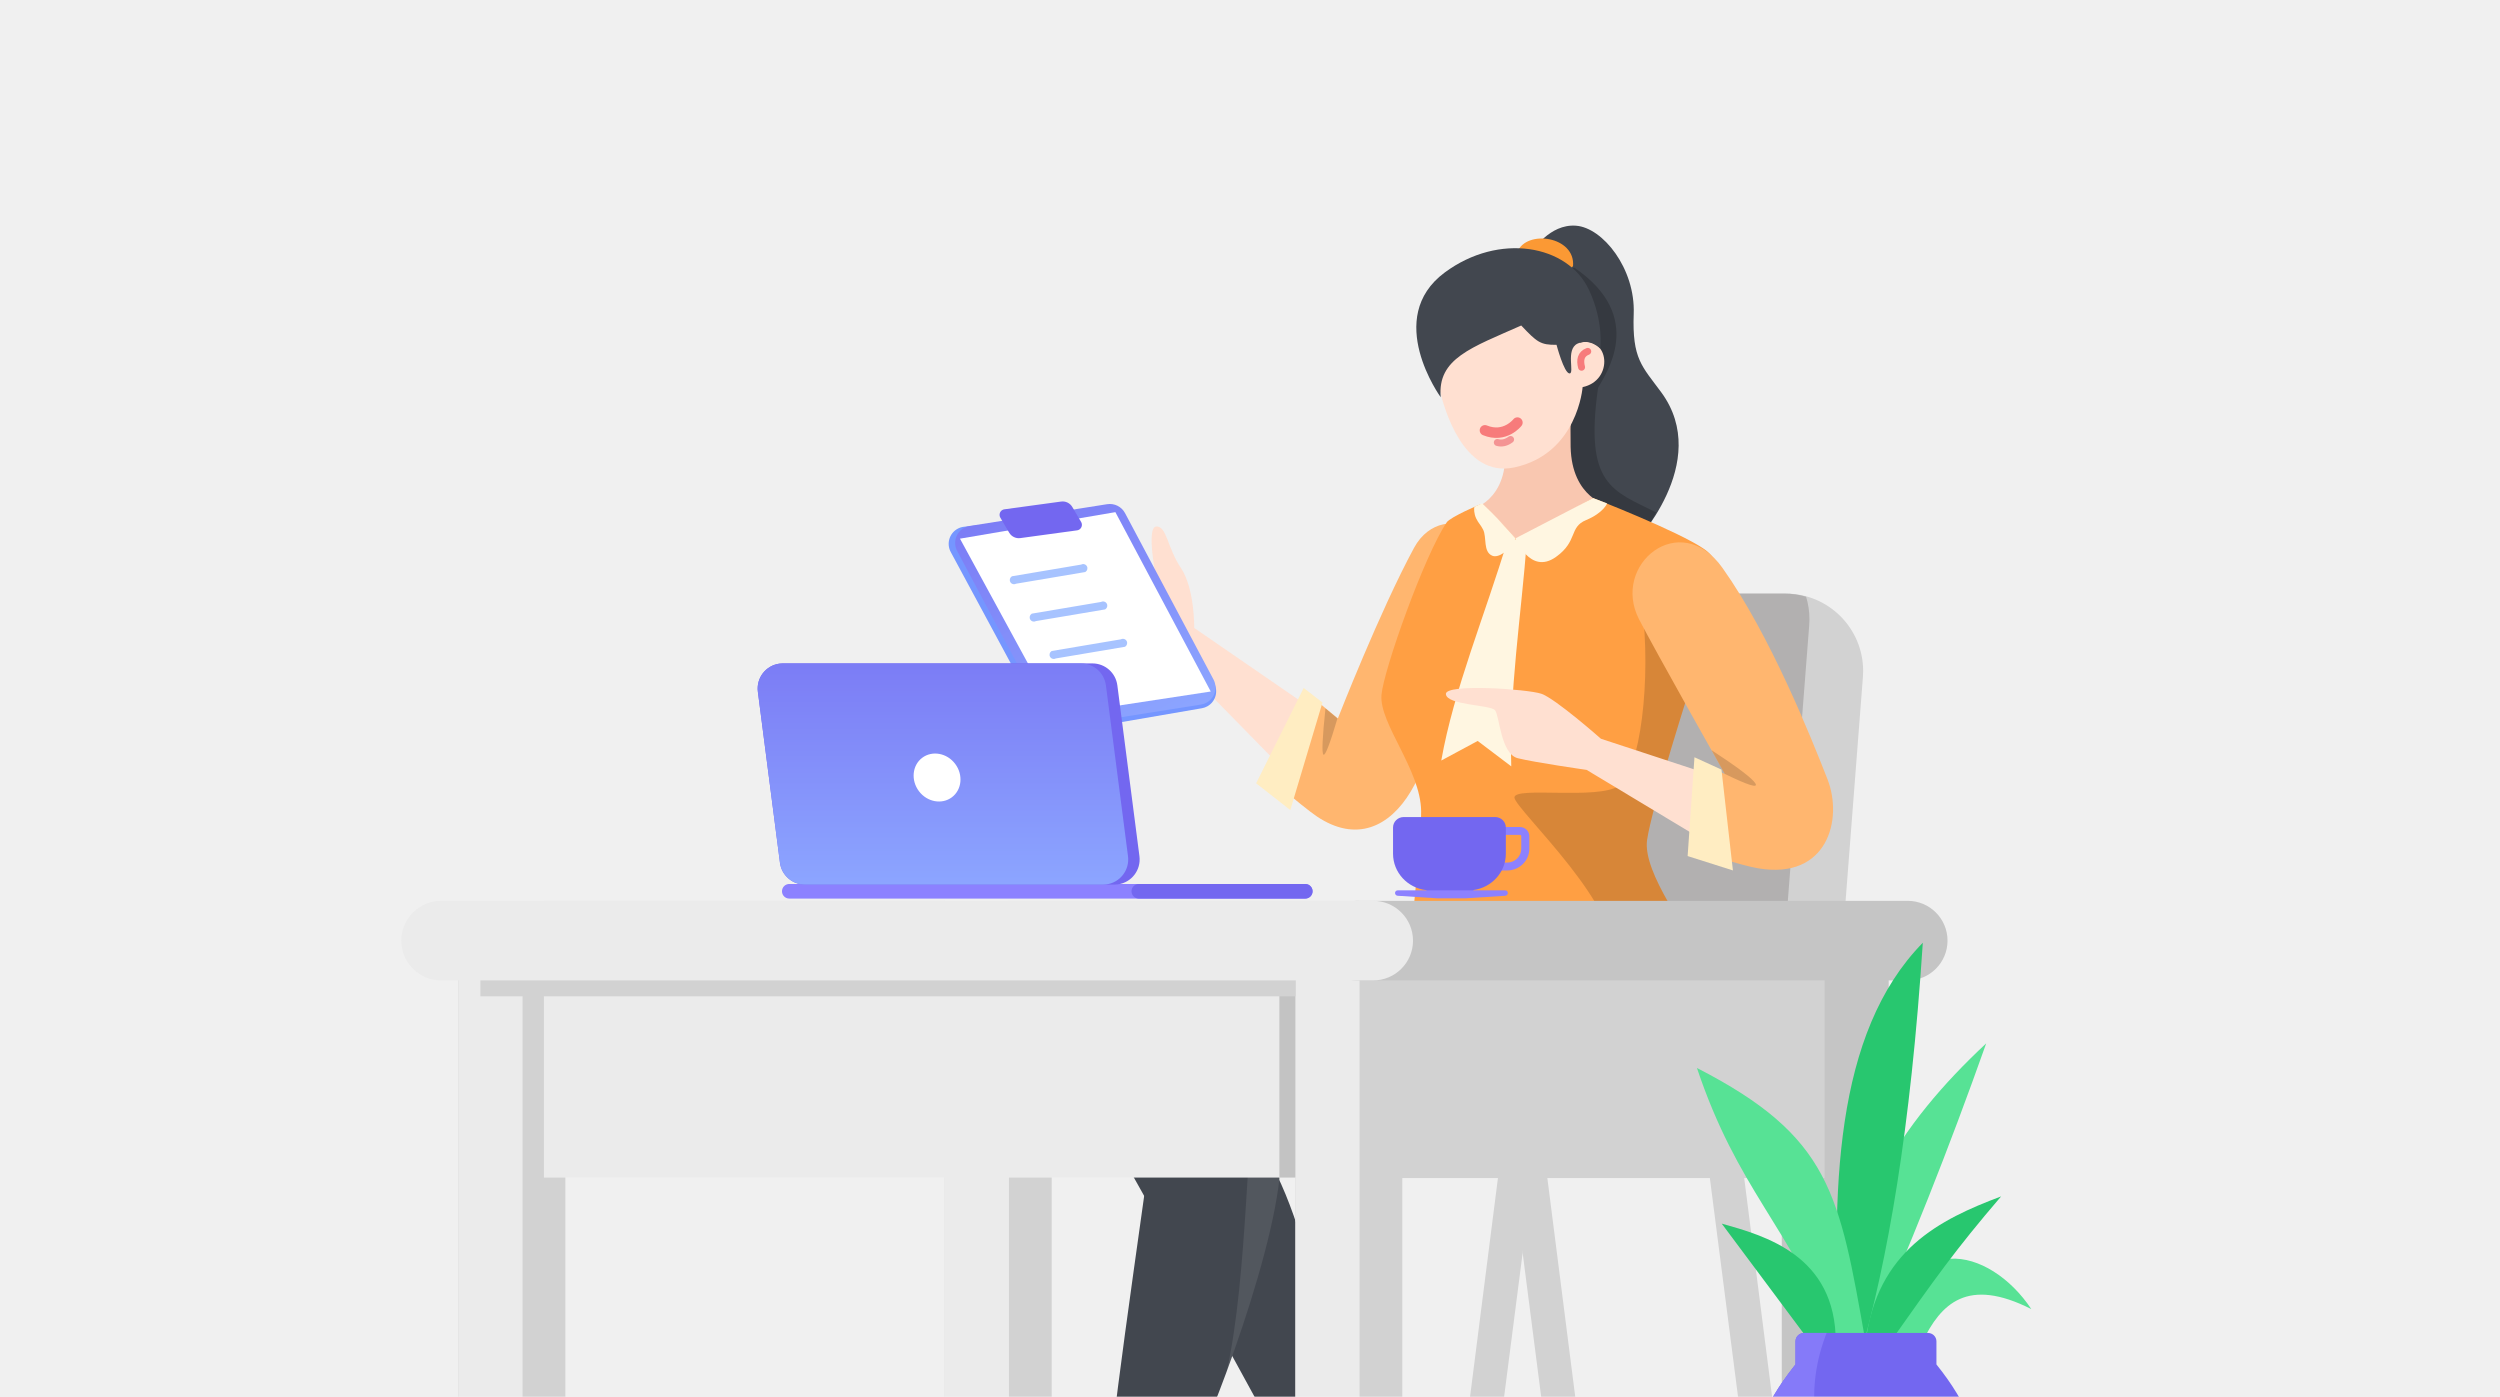
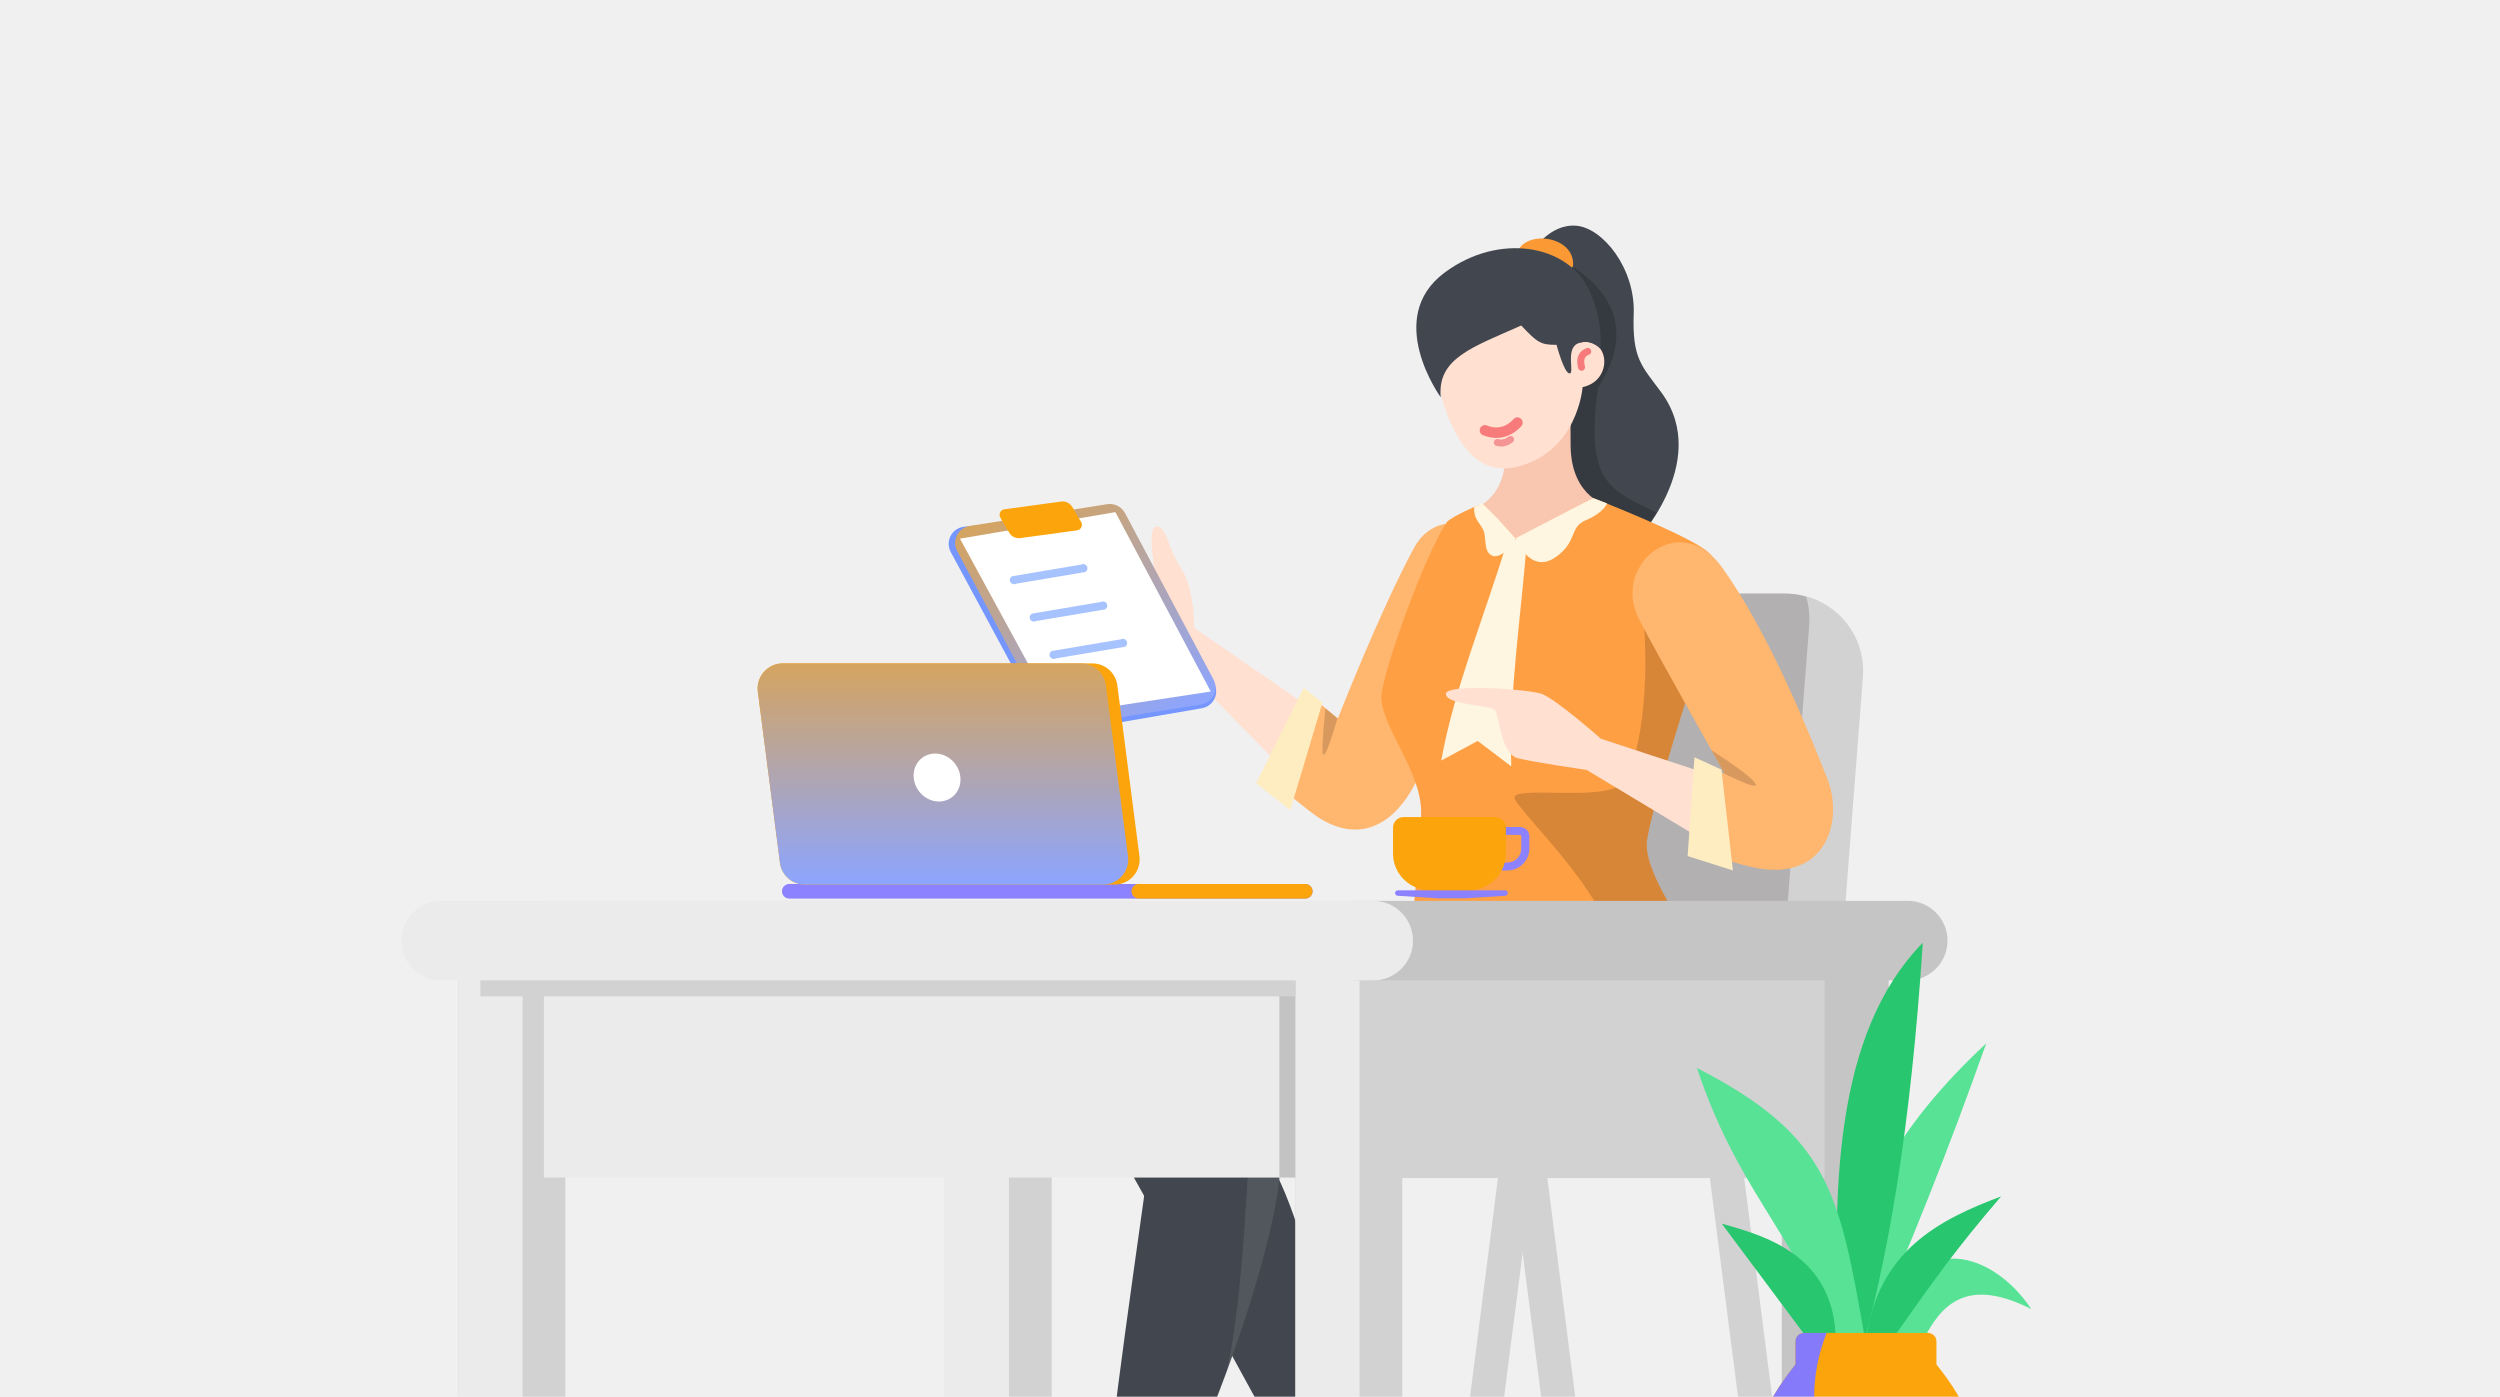
<svg xmlns="http://www.w3.org/2000/svg" xmlns:xlink="http://www.w3.org/1999/xlink" width="358px" height="200px" viewBox="0 0 358 200" version="1.1">
  <defs>
    <path d="M6,0 L352,0 C355.314,-6.08718376e-16 358,2.686 358,6 L358,200 L358,200 L0,200 L0,6 C-4.05812251e-16,2.686 2.686,6.08718376e-16 6,0 Z" id="path-1" />
    <linearGradient x1="68.669%" y1="-53.107%" x2="68.669%" y2="100%" id="linearGradient-3">
-       <stop stop-color="#7367F0" offset="0%" />
+       <stop stop-color="#fca40b" offset="0%" />
      <stop stop-color="#8CA5FF" offset="100%" />
    </linearGradient>
    <linearGradient x1="68.669%" y1="-53.107%" x2="68.669%" y2="100%" id="linearGradient-4">
-       <stop stop-color="#7367F0" offset="0%" />
+       <stop stop-color="#fca40b" offset="0%" />
      <stop stop-color="#8CA5FF" offset="100%" />
    </linearGradient>
    <path d="M7.952,0.064 L25.69,0.064 C26.366,0.064 26.914,0.603 26.914,1.268 L26.914,4.578 C31.399,10.144 33.642,15.71 33.642,21.277 C33.642,26.672 31.727,32.066 27.896,37.461 C27.668,37.784 27.293,37.976 26.894,37.976 L6.749,37.976 C6.349,37.976 5.975,37.784 5.746,37.461 C1.915,32.066 0,26.672 0,21.277 C0,15.815 2.159,10.354 6.477,4.893 L6.728,4.578 L6.728,1.268 C6.728,0.603 7.276,0.064 7.952,0.064 Z" id="path-5" />
  </defs>
  <g id="📝-Pages-New" stroke="none" stroke-width="1" fill="none" fill-rule="evenodd">
    <g id="Knowledge-Base" transform="translate(-670, -791)">
      <g id="Illustration" transform="translate(670, 791)">
        <mask id="mask-2" fill="white">
          <use xlink:href="#path-1" />
        </mask>
        <g id="Mask" />
        <g mask="url(#mask-2)">
          <g transform="translate(57, 30)">
            <g id="Chair4" transform="translate(121, 55)">
              <polygon id="Path" fill="#D2D2D2" points="38.077 71.363 28.831 143.879 33.679 143.815 42.925 72.042" />
              <polygon id="Path" fill="#D2D2D2" transform="translate(44.20678, 107.6211) scale(-1, 1) translate(-44.20678, -107.6211) " points="46.406 71.363 37.159 143.879 42.007 143.815 51.254 72.042" />
              <polygon id="Path" fill="#D2D2D2" transform="translate(72.39661, 107.6211) scale(-1, 1) translate(-72.39661, -107.6211) " points="74.596 71.363 65.349 143.879 70.197 143.815 79.444 72.042" />
              <path d="M0,75.186 C-5.12399906e-16,71.002 3.392,67.61 7.576,67.61 L36.218,67.61 C41.936,67.61 46.717,63.261 47.256,57.568 L51.76,10.042 C52.299,4.349 57.08,2.82683167e-15 62.798,0 L77.715,0 C83.839,6.51445281e-16 88.803,4.964 88.803,11.088 C88.803,11.374 88.792,11.659 88.77,11.944 L84.08,72.53 C83.633,78.304 78.817,82.762 73.025,82.762 L7.576,82.762 C3.392,82.762 5.12399906e-16,79.37 0,75.186 Z" id="Path" fill="#D2D2D2" />
              <path d="M77.51,-2.27373675e-13 C78.594,-2.27572851e-13 79.642,0.156 80.632,0.446 C80.945,1.469 81.113,2.555 81.113,3.68 C81.113,3.966 81.102,4.253 81.079,4.538 L76.394,64.893 C75.946,70.666 71.13,75.123 65.339,75.123 L0.071,75.123 L0.001,75.122 C0,75.073 9.36073955e-17,75.024 0,74.974 C6.90201459e-15,70.801 3.383,67.418 7.556,67.418 L36.107,67.418 C41.825,67.418 46.605,63.071 47.146,57.379 L51.645,10.039 C52.185,4.347 56.965,-2.24547053e-13 62.683,-2.27373675e-13 L77.51,-2.27373675e-13 Z" id="Combined-Shape" fill="#B2B0B0" />
            </g>
            <g id="Wom3.4" transform="translate(143, 100) scale(-1, 1) translate(-143, -100) translate(80, 0)">
              <g id="LLeg" transform="translate(28.09581, 104.5721)" fill="#42474F">
                <path d="M15.558,0.024 C22.487,0.333 61.05,8.844 68.057,10.29 C75.063,11.737 80.986,19.561 75.644,28.622 C69.643,38.793 54.16,67.679 50.401,74.191 C48.54,77.414 39.154,75.607 41.359,70.197 C45.469,60.113 47.378,34.78 57.857,25.544 C57.857,25.544 22.616,31.664 7.393,24.653 C-3.67,19.557 -1.167,-0.722 15.558,0.024 Z" id="Path" />
              </g>
              <g id="LArm" transform="translate(48.23367, 44.95087)">
                <path d="M43.754,14.969 C43.754,14.969 43.676,9.343 45.648,6.403 C47.62,3.463 47.698,0.34 49.191,0.442 C50.683,0.544 49.205,7.803 49.205,7.803 C49.205,7.803 51.099,7.081 52.459,6.168 C53.82,5.255 57.945,0.753 58.909,1.551 C60.543,2.91 57.911,10.578 56.477,12.111 C55.038,13.644 47.179,18.687 47.179,18.687 L27.93,38.329 L24.316,28.35 L43.754,14.969 Z" id="Path" fill="#FFE0D1" />
                <path d="M1.174,13.114 C4.398,20.574 10.299,34.278 12.732,38.367 C15.781,43.487 20.589,45.743 26.218,41.944 C27.214,41.272 29.23,39.651 32.266,37.082 L26.756,24.982 C24.374,26.944 23.183,27.925 23.183,27.925 C23.183,27.925 17.134,12.452 12.268,3.488 C8.054,-4.267 -3.732,1.772 1.174,13.114 Z" id="Path" fill="#FFB66F" />
                <path d="M23.245,27.933 C24.328,31.599 24.996,33.326 25.249,33.114 C25.503,32.902 25.406,30.696 24.959,26.496 L23.245,27.933 Z" id="Path" fill-opacity="0.16" fill="#000000" />
                <polygon id="Path-65" fill="#FFEDC2" points="25.387 25.652 29.994 41.05 34.888 37.217 28.077 23.567" />
              </g>
              <g id="Head" transform="translate(19.60132, 0)">
                <g id="Group-21" transform="translate(17.13841, 26.00611) rotate(12) translate(-17.13841, -26.00611) translate(4.638413, 2.506106)">
                  <path d="M15.016,2.524 C15.016,2.524 11.819,-0.875 8.127,0.216 C4.434,1.306 1.095,7.99 2.68,14.273 C4.258,20.557 3.073,21.85 1.159,26.085 C-3.983,37.477 9.656,46.638 9.656,46.638 L24.522,43.484 L19.211,15.738 L15.016,2.524 Z" id="Path" fill="#42474F" />
                  <path d="M9.606,6.059 C0.946,15.119 8.457,21.904 9.872,23.571 C14.734,36.855 10.866,38.412 5.454,42.76 L8.364,46.078 L16.706,42.599 L16.438,5.331 L9.606,6.059 Z" id="Path-50" fill-opacity="0.199" fill="#000000" />
                </g>
                <path d="M13.051,42.433 C13.051,42.433 18.329,41.374 18.485,33.986 C18.642,26.597 17.773,24.075 17.773,24.075 L27.726,23.895 C27.726,23.895 27.835,32.13 27.836,35.109 C27.841,42.351 33.426,43.191 33.426,43.191 C33.426,43.191 32.265,48.92 23.246,49.426 C16.204,49.822 13.051,42.433 13.051,42.433 Z" id="Path" fill="#F9C7B0" />
                <g id="Group-20" transform="translate(27.08848, 21.33915) rotate(12) translate(-27.08848, -21.33915) translate(13.58848, 5.339154)">
                  <path d="M1.995,4.913 C0.754,0.819 7.424,-1.657 9.383,1.292 C9.383,1.292 10.344,4.087 8.341,5.683 C5.631,7.835 1.995,4.913 1.995,4.913 Z" id="Path" fill="#FB9934" />
                  <path d="M3.36,15.846 C-1.08,15.674 -0.356,22.161 4.257,22.152 C4.257,22.152 6.936,31.367 16.237,31.367 C23.791,31.367 24.282,20.627 24.351,18.484 C24.425,16.2 24.434,8.695 24.434,8.695 L3.187,8.685 L3.36,15.846 Z" id="Path" fill="#FFE0D1" />
                  <path d="M5.69,19.846 C6.446,19.639 6.651,15.451 6.651,15.451 C8.913,15.003 9.311,14.493 11.02,11.694 C18.613,13.309 23.767,13.802 24.434,19.35 C24.434,19.35 30.136,6.54 20.146,1.987 C11.358,-2.013 2.087,1.745 0.469,8.729 C-0.677,13.659 0.637,17.28 0.637,17.28 C0.637,17.28 1.788,15.451 3.677,15.908 C5.567,16.365 4.934,20.052 5.69,19.846 Z" id="Path" fill="#42474F" />
                  <path d="M14.608,24.436 C14.608,24.436 16.137,26.901 19.119,26.027" id="Path" stroke="#F77B7B" stroke-width="1.5" stroke-linecap="round" transform="translate(16.86349, 25.32509) rotate(-18) translate(-16.86349, -25.32509) " />
                  <path d="M15.903,27.378 C16.603,27.671 17.267,27.671 17.848,27.334" id="Path" stroke="#F49494" stroke-linecap="round" transform="translate(16.87519, 27.46345) rotate(2) translate(-16.87519, -27.46345) " />
                  <path d="M3.565,19.444 C3.844,18.44 3.72,17.563 2.721,17.162" id="Path-8" stroke="#F77B7B" stroke-linecap="round" transform="translate(3.207757, 18.30307) rotate(-13) translate(-3.207757, -18.30307) " />
                </g>
              </g>
              <g id="Group-19" transform="translate(16.70562, 41.32406)">
                <path d="M34.241,0.88 C34.362,0.874 38.619,2.737 39.109,3.456 C42.302,8.137 48.165,24.612 48.466,28.186 C48.807,32.308 42.859,38.875 42.786,44.843 C42.721,50.812 45.33,68.784 44.318,70.463 C43.314,72.141 36.716,80.116 35.339,80.148 C33.955,80.181 32.921,75.994 30.824,76.085 C28.735,76.176 24.379,81.727 22.501,81.688 C20.631,81.647 1.248,69.377 2.729,65.882 C4.219,62.386 11.134,53.698 10.429,48.935 C9.733,44.173 4.171,26.592 2.163,20.609 C0.163,14.625 -1.448,9.859 2.284,7.284 C6.017,4.71 18.161,0 18.161,0 L29.035,6.078 C29.035,6.078 33.61,0.91 34.241,0.88 Z" id="Path" fill="#FF9F43" />
                <path d="M30.375,5.909 C33.636,16.745 38.112,27.423 39.904,37.585 L34.69,34.778 L29.881,38.419 C30.221,27.854 28.446,16.762 27.63,5.909 L30.375,5.909 Z" id="Path" fill="#FFF6E1" />
                <path d="M11.326,14.23 L11.202,15.106 C9.741,25.988 11.47,39.194 14.467,41.208 C17.525,43.265 29.43,41.247 29.43,42.875 C29.43,44.504 12.978,59.43 15.679,66.566 C17.164,70.489 16.667,73.978 14.187,77.033 L13.468,76.549 C7.848,72.741 1.883,67.879 2.729,65.882 C4.219,62.386 11.134,53.698 10.429,48.935 C9.761,44.363 4.608,27.978 2.42,21.381 L1.723,19.289 C0.913,16.837 0.239,14.615 0.076,12.698 L0.579,12.373 C8.614,7.226 12.197,7.845 11.326,14.23 L11.326,14.23 Z" id="Path" fill-opacity="0.16" fill="#000000" />
                <path d="M16.154,0.767 L18.161,0 L29.274,5.763 C29.274,5.763 27.184,11.076 23.484,8.43 C20.312,6.168 21.65,4.177 19.164,3.15 C16.687,2.123 16.154,0.767 16.154,0.767 Z" id="Path" fill="#FFF6E1" />
                <path d="M29.274,5.763 C30.079,7.551 31.717,8.596 32.563,8.271 C33.961,7.734 33.361,5.597 33.912,4.518 C34.306,3.752 34.561,3.636 34.906,2.917 C35.227,2.257 35.24,1.466 35.158,1.247 L34.065,0.751 C33.063,1.694 32.329,2.417 31.863,2.917 C31.283,3.541 30.419,4.49 29.274,5.763 Z" id="Path" fill="#FFF6E1" />
              </g>
              <g id="RArm" transform="translate(0, 47.66368)">
                <path d="M33.745,28.126 C33.745,28.126 40.288,22.348 42.29,21.678 C44.293,21.007 56.022,20.202 55.949,21.717 C55.864,23.34 49.564,23.247 48.912,24.045 C48.259,24.844 48.11,30.302 45.643,30.915 C43.18,31.528 35.798,32.584 35.798,32.584 L18.138,43.213 L17.383,33.501 L33.745,28.126 Z" id="Path" fill="#FFE0D1" />
                <path d="M16.341,3.661 C9.448,13.369 3.563,28.156 1.304,33.921 C-0.955,39.686 1.324,48.381 11.257,46.674 C12.375,46.482 14.188,46.001 16.696,45.23 L19.07,31.878 C17.029,32.733 16.008,33.161 16.008,33.161 C16.008,33.161 25.88,15.699 28.291,11.017 C32.318,3.2 22.412,-4.892 16.341,3.661 Z" id="Path" fill="#FFB66F" />
                <path d="M16.008,33.161 C12.665,34.79 11.204,35.247 11.624,34.53 C12.045,33.813 14.137,32.225 17.9,29.765 L16.008,33.161 Z" id="Path" fill-opacity="0.16" fill="#000000" />
                <polygon id="Path-64" fill="#FFEDC2" points="16.486 32.544 14.847 46.982 21.331 44.925 20.353 30.776" />
              </g>
              <g id="RLeg" transform="translate(15.94627, 101.5411)">
                <path d="M6.757,0.134 C-1.984,13.276 -1.129,22.783 9.321,28.653 C22.707,36.172 63.994,27.364 63.994,27.364 C63.994,27.364 63.262,33.248 63.994,38.496 C65.907,52.202 75.004,75.037 76.928,77.906 C79.59,81.874 87.697,78.881 87.85,75.577 C88.003,72.274 81.738,30.078 80.785,22.032 C79.838,13.985 76.846,12.816 68.106,10.617 C66.099,10.111 42.356,4.223 40.181,4.395 C27.723,5.378 16.581,3.957 6.757,0.134 Z" id="Path" fill="#42474F" />
                <path d="M16.28,26.462 C29.834,27.977 65.717,24.853 67.158,26.273 C68.534,27.628 68.304,51.208 71.391,64.855 C68.35,56.586 65.059,46.126 63.994,38.496 C63.262,33.248 63.994,27.364 63.994,27.364 L62.592,27.644 C55.277,29.062 21.363,35.15 9.321,28.653 C2.258,24.842 -0.475,18.942 1.123,10.952 C3.049,20.377 8.102,25.547 16.28,26.462 Z" id="Path" fill-opacity="0.192" fill="#FFFFFF" opacity="0.44" />
                <ellipse id="Oval" fill-opacity="0.192" fill="#FFFFFF" transform="translate(86.56548, 23.11196) rotate(13) translate(-86.56548, -23.11196) " cx="86.565" cy="23.112" rx="2.278" ry="4.168" />
                <ellipse id="Oval" fill-opacity="0.192" fill="#FFFFFF" transform="translate(75.93463, 20.45977) rotate(-16) translate(-75.93463, -20.45977) " cx="75.935" cy="20.46" rx="3.037" ry="4.547" />
              </g>
            </g>
            <g id="Example-Task1" transform="translate(97.77145, 58.16383) rotate(-28) translate(-97.77145, -58.16383) translate(85.27145, 37.16383)">
              <g id="Group-3" transform="translate(-0, -0)">
                <path d="M3.716,1.906 L22.562,9.467 C23.474,9.833 24.082,10.706 24.108,11.688 L24.819,38.439 C24.855,39.799 23.781,40.931 22.421,40.967 C22.137,40.975 21.855,40.933 21.585,40.845 L2.19,34.461 C1.184,34.13 0.502,33.193 0.496,32.135 L0.334,4.207 C0.326,2.846 1.423,1.737 2.784,1.729 C3.103,1.727 3.42,1.787 3.716,1.906 Z" id="Rectangle" fill="#7596FF" fill-rule="nonzero" />
                <path d="M4.482,2.186 L23.325,8.676 C24.32,9.019 24.987,9.954 24.987,11.006 L24.987,37.988 C24.987,39.348 23.884,40.452 22.523,40.452 C22.25,40.452 21.979,40.406 21.72,40.317 L2.877,33.827 C1.883,33.484 1.216,32.549 1.216,31.497 L1.216,4.515 C1.216,3.155 2.319,2.051 3.68,2.051 C3.953,2.051 4.224,2.097 4.482,2.186 Z" id="Rectangle" fill="url(#linearGradient-3)" />
                <polygon id="Rectangle" fill="#FFFFFF" fill-rule="nonzero" points="2.399 3.14 23.831 10.235 23.831 39.326 2.691 31.91" />
-                 <path d="M9.99,2.414 L17.686,5.25 C18.291,5.473 18.703,6.037 18.731,6.682 L18.84,9.177 C18.859,9.618 18.517,9.992 18.075,10.011 C17.969,10.016 17.863,9.999 17.764,9.962 L10.068,7.126 C9.463,6.903 9.051,6.339 9.023,5.695 L8.914,3.199 C8.895,2.758 9.238,2.384 9.679,2.365 C9.785,2.361 9.891,2.377 9.99,2.414 Z" id="Rectangle" fill="#7367F0" fill-rule="nonzero" />
+                 <path d="M9.99,2.414 L17.686,5.25 C18.291,5.473 18.703,6.037 18.731,6.682 L18.84,9.177 C18.859,9.618 18.517,9.992 18.075,10.011 C17.969,10.016 17.863,9.999 17.764,9.962 L10.068,7.126 C9.463,6.903 9.051,6.339 9.023,5.695 L8.914,3.199 C8.895,2.758 9.238,2.384 9.679,2.365 C9.785,2.361 9.891,2.377 9.99,2.414 Z" id="Rectangle" fill="#fca40b" fill-rule="nonzero" />
                <path d="M15.985,14.567 C16.321,14.567 16.593,14.839 16.593,15.173 C16.593,15.484 16.358,15.74 16.056,15.775 L15.985,15.779 L6.456,12.605 C6.12,12.605 5.848,12.334 5.848,11.999 C5.848,11.688 6.083,11.432 6.385,11.397 L6.456,11.393 L15.985,14.567 Z" id="Path" fill="#A7C3FF" />
                <path d="M15.985,20.628 C16.321,20.628 16.593,20.899 16.593,21.234 C16.593,21.545 16.358,21.801 16.056,21.836 L15.985,21.84 L6.456,18.666 C6.12,18.666 5.848,18.394 5.848,18.06 C5.848,17.749 6.083,17.493 6.385,17.458 L6.456,17.454 L15.985,20.628 Z" id="Path" fill="#A7C3FF" />
                <path d="M15.985,26.689 C16.321,26.689 16.593,26.96 16.593,27.295 C16.593,27.605 16.358,27.862 16.056,27.897 L15.985,27.901 L6.456,24.726 C6.12,24.726 5.848,24.455 5.848,24.12 C5.848,23.809 6.083,23.553 6.385,23.518 L6.456,23.514 L15.985,26.689 Z" id="Path" fill="#A7C3FF" />
              </g>
            </g>
            <g id="Group-26" transform="translate(0, 99)">
              <g id="Group-25" transform="translate(8.649351, 0)">
                <polygon id="Rectangle" fill="#D2D2D2" points="69.648 3.799 84.956 3.799 84.956 100.493 69.648 100.493" />
                <polygon id="Rectangle" fill="#EBEBEB" points="69.648 -1.78512303e-13 78.833 -1.78512303e-13 78.833 100.493 69.648 100.493" />
                <polygon id="Rectangle" fill="#D2D2D2" points="1.05161699e-15 3.799 75.777 3.799 75.777 32.801 15.308 32.801 15.308 100.493 1.05161699e-15 100.493" />
                <polygon id="Rectangle" fill="#EBEBEB" points="1.01974981e-15 3.799 9.185 3.799 9.185 100.493 1.01974981e-15 100.493" />
              </g>
              <g id="Group-25">
                <polygon id="Rectangle" fill="#C5C5C5" points="198.15 3.799 213.459 3.799 213.459 100.493 198.15 100.493" />
                <polygon id="Rectangle" fill="#D2D2D2" points="128.503 3.799 204.28 3.799 204.28 39.699 143.811 39.699 143.811 100.493 128.503 100.493" />
                <polygon id="Rectangle" fill="#EBEBEB" points="20.89 -2.81575148e-13 137.599 -4.04882098e-13 137.599 39.628 20.89 39.628" />
                <polygon id="Rectangle" fill="#C3C3C3" points="126.207 3.799 135.392 3.799 135.392 39.628 126.207 39.628" />
                <polygon id="Rectangle" fill="#EBEBEB" points="128.503 3.799 137.688 3.799 137.688 100.493 128.503 100.493" />
                <path d="M137.299,0 L216.186,0 C219.333,2.97461293e-15 221.885,2.551 221.885,5.698 C221.885,8.845 219.333,11.396 216.186,11.396 L137.299,11.396 C134.152,11.396 131.601,8.845 131.601,5.698 C131.601,2.551 134.152,5.7810075e-16 137.299,0 Z" id="Rectangle" fill="#C5C5C5" />
                <polygon id="Rectangle" fill="#D2D2D2" points="11.794 2.279 128.503 2.279 128.503 13.676 11.794 13.676" />
                <path d="M6.164,-1.78139615e-14 L139.644,-1.78139615e-14 C142.791,6.58155786e-15 145.342,2.551 145.342,5.698 C145.342,8.845 142.791,11.396 139.644,11.396 L6.164,11.396 C3.017,11.396 0.466,8.845 0.466,5.698 C0.466,2.551 3.017,-1.90122176e-14 6.164,-1.78139615e-14 Z" id="Rectangle" fill="#EBEBEB" />
              </g>
            </g>
            <g id="Cup" transform="translate(152, 93) scale(-1, 1) translate(-152, -93) translate(142, 87)">
              <path d="M5.196,1.431 L1.346,1.431 C0.603,1.431 0,2.018 0,2.743 L0,4.541 C0,6.259 1.428,7.651 3.19,7.651 L5.196,7.651 C5.514,7.651 5.773,7.4 5.773,7.089 C5.773,6.778 5.514,6.526 5.196,6.526 L3.19,6.526 C2.065,6.526 1.154,5.638 1.154,4.541 L1.154,2.743 C1.154,2.64 1.24,2.556 1.346,2.556 L5.196,2.556 C5.514,2.556 5.773,2.304 5.773,1.993 C5.773,1.683 5.514,1.431 5.196,1.431 Z" id="Path" fill="#8C81FF" />
-               <path d="M17.979,0 C18.828,0 19.517,0.672 19.517,1.5 L19.517,5.25 C19.517,7.95 17.427,10.174 14.738,10.467 L14.737,11.25 L8.003,11.25 L8.003,10.45 C5.382,10.096 3.363,7.903 3.363,5.25 L3.363,1.5 C3.363,0.672 4.052,0 4.902,0 L17.979,0 Z" id="Path" fill="#7367F0" />
+               <path d="M17.979,0 C18.828,0 19.517,0.672 19.517,1.5 L19.517,5.25 C19.517,7.95 17.427,10.174 14.738,10.467 L14.737,11.25 L8.003,11.25 L8.003,10.45 C5.382,10.096 3.363,7.903 3.363,5.25 L3.363,1.5 C3.363,0.672 4.052,0 4.902,0 L17.979,0 Z" id="Path" fill="#fca40b" />
              <path d="M3.452,10.5 L18.856,10.5 C19.063,10.5 19.231,10.668 19.231,10.875 C19.231,11.086 19.067,11.261 18.857,11.274 L13.196,11.641 L13.196,11.641 L9.157,11.641 L3.451,11.274 C3.241,11.261 3.077,11.086 3.077,10.875 C3.077,10.668 3.245,10.5 3.452,10.5 Z" id="Rectangle" fill="#8C81FF" />
            </g>
            <g id="FacingBack-Laptop3" transform="translate(51, 65)">
              <path d="M5.027,31.585 L78.915,31.585 C79.493,31.585 79.961,32.053 79.961,32.631 C79.961,33.209 79.493,33.677 78.915,33.677 L5.027,33.677 C4.45,33.677 3.981,33.209 3.981,32.631 C3.981,32.053 4.45,31.585 5.027,31.585 Z" id="Rectangle" fill="#8C81FF" />
-               <path d="M55.078,31.585 L78.915,31.585 C79.493,31.585 79.961,32.053 79.961,32.631 C79.961,33.209 79.493,33.677 78.915,33.677 L55.078,33.677 C54.5,33.677 54.032,33.209 54.032,32.631 C54.032,32.053 54.5,31.585 55.078,31.585 Z" id="Rectangle" fill="#7367F0" />
-               <path d="M4.095,0 L48.433,0 C50.243,-7.76541381e-16 51.772,1.344 52.004,3.138 L55.168,27.614 C55.423,29.586 54.031,31.391 52.059,31.646 C51.906,31.665 51.752,31.675 51.597,31.675 L7.26,31.675 C5.45,31.675 3.921,30.332 3.689,28.537 L0.525,4.062 C0.27,2.09 1.662,0.285 3.634,0.03 C3.787,0.01 3.941,2.8351131e-17 4.095,0 Z" id="Rectangle" fill="#7367F0" />
+               <path d="M55.078,31.585 L78.915,31.585 C79.493,31.585 79.961,32.053 79.961,32.631 C79.961,33.209 79.493,33.677 78.915,33.677 L55.078,33.677 C54.5,33.677 54.032,33.209 54.032,32.631 C54.032,32.053 54.5,31.585 55.078,31.585 Z" id="Rectangle" fill="#fca40b" />
+               <path d="M4.095,0 L48.433,0 C50.243,-7.76541381e-16 51.772,1.344 52.004,3.138 L55.168,27.614 C55.423,29.586 54.031,31.391 52.059,31.646 C51.906,31.665 51.752,31.675 51.597,31.675 L7.26,31.675 C5.45,31.675 3.921,30.332 3.689,28.537 L0.525,4.062 C0.27,2.09 1.662,0.285 3.634,0.03 C3.787,0.01 3.941,2.8351131e-17 4.095,0 Z" id="Rectangle" fill="#fca40b" />
              <path d="M4.095,0 L46.795,0 C48.605,9.99815459e-16 50.133,1.344 50.366,3.138 L53.53,27.614 C53.785,29.586 52.393,31.391 50.421,31.646 C50.268,31.665 50.114,31.675 49.959,31.675 L7.26,31.675 C5.45,31.675 3.921,30.332 3.689,28.537 L0.525,4.062 C0.27,2.09 1.662,0.285 3.634,0.03 C3.787,0.01 3.941,1.36061876e-15 4.095,0 Z" id="Rectangle" fill="url(#linearGradient-4)" />
              <ellipse id="Oval" fill="#FFFFFF" transform="translate(26.18607, 16.34168) rotate(-37) translate(-26.18607, -16.34168) " cx="26.186" cy="16.342" rx="3.249" ry="3.536" />
            </g>
            <g id="Group-79" transform="translate(186, 105)">
              <g id="Group-86">
                <path d="M23.979,58.234 C30.346,43.991 36.13,29.363 41.424,14.412 C29.228,25.78 19.744,39.63 21.095,58.234 L23.979,58.234 Z" id="Path-113" fill="#57E295" />
                <path d="M20.586,59.721 C19.079,35.435 19.718,12.88 32.347,0 C30.605,26.665 27.346,45.45 23.219,59.721 L20.586,59.721 Z" id="Rectangle" fill="#28C76F" />
                <path d="M20.007,57.192 C12.951,40.221 5.861,35.356 2.45563569e-14,17.935 C19.181,27.771 20.383,35.893 24.148,57.192 L20.007,57.192 Z" id="Path-112" fill="#57E295" />
                <path d="M16.209,57.192 L3.551,40.221 C9.665,41.944 19.883,44.735 19.883,57.192 L16.209,57.192 Z" id="Path-114" fill="#28C76F" />
                <path d="M28.048,57.192 L32.271,57.192 C34.954,51.651 38.735,47.837 47.884,52.461 C41.887,43.427 29.583,40.694 28.048,57.192 Z" id="Path-116" fill="#57E295" />
                <path d="M24.164,57.192 L27.675,57.192 C34.12,48.078 36.891,44.106 43.56,36.323 C34.774,39.62 25.756,44.106 24.164,57.192 Z" id="Path-117" fill="#28C76F" />
              </g>
              <g id="Group-85" transform="translate(7.384615, 55.8125)">
                <mask id="mask-6" fill="white">
                  <use xlink:href="#path-5" />
                </mask>
-                 <use id="Rectangle" fill="#7367F0" xlink:href="#path-5" />
+                 <use id="Rectangle" fill="#fca40b" xlink:href="#path-5" />
                <path d="M-4.282,-0.978 L11.622,-0.978 C4.008,16.458 19.027,26.784 11.622,44.155 L-4.282,44.155 L-4.282,-0.978 Z" id="Rectangle" fill="#857AF9" mask="url(#mask-6)" />
              </g>
            </g>
          </g>
        </g>
      </g>
    </g>
  </g>
</svg>
